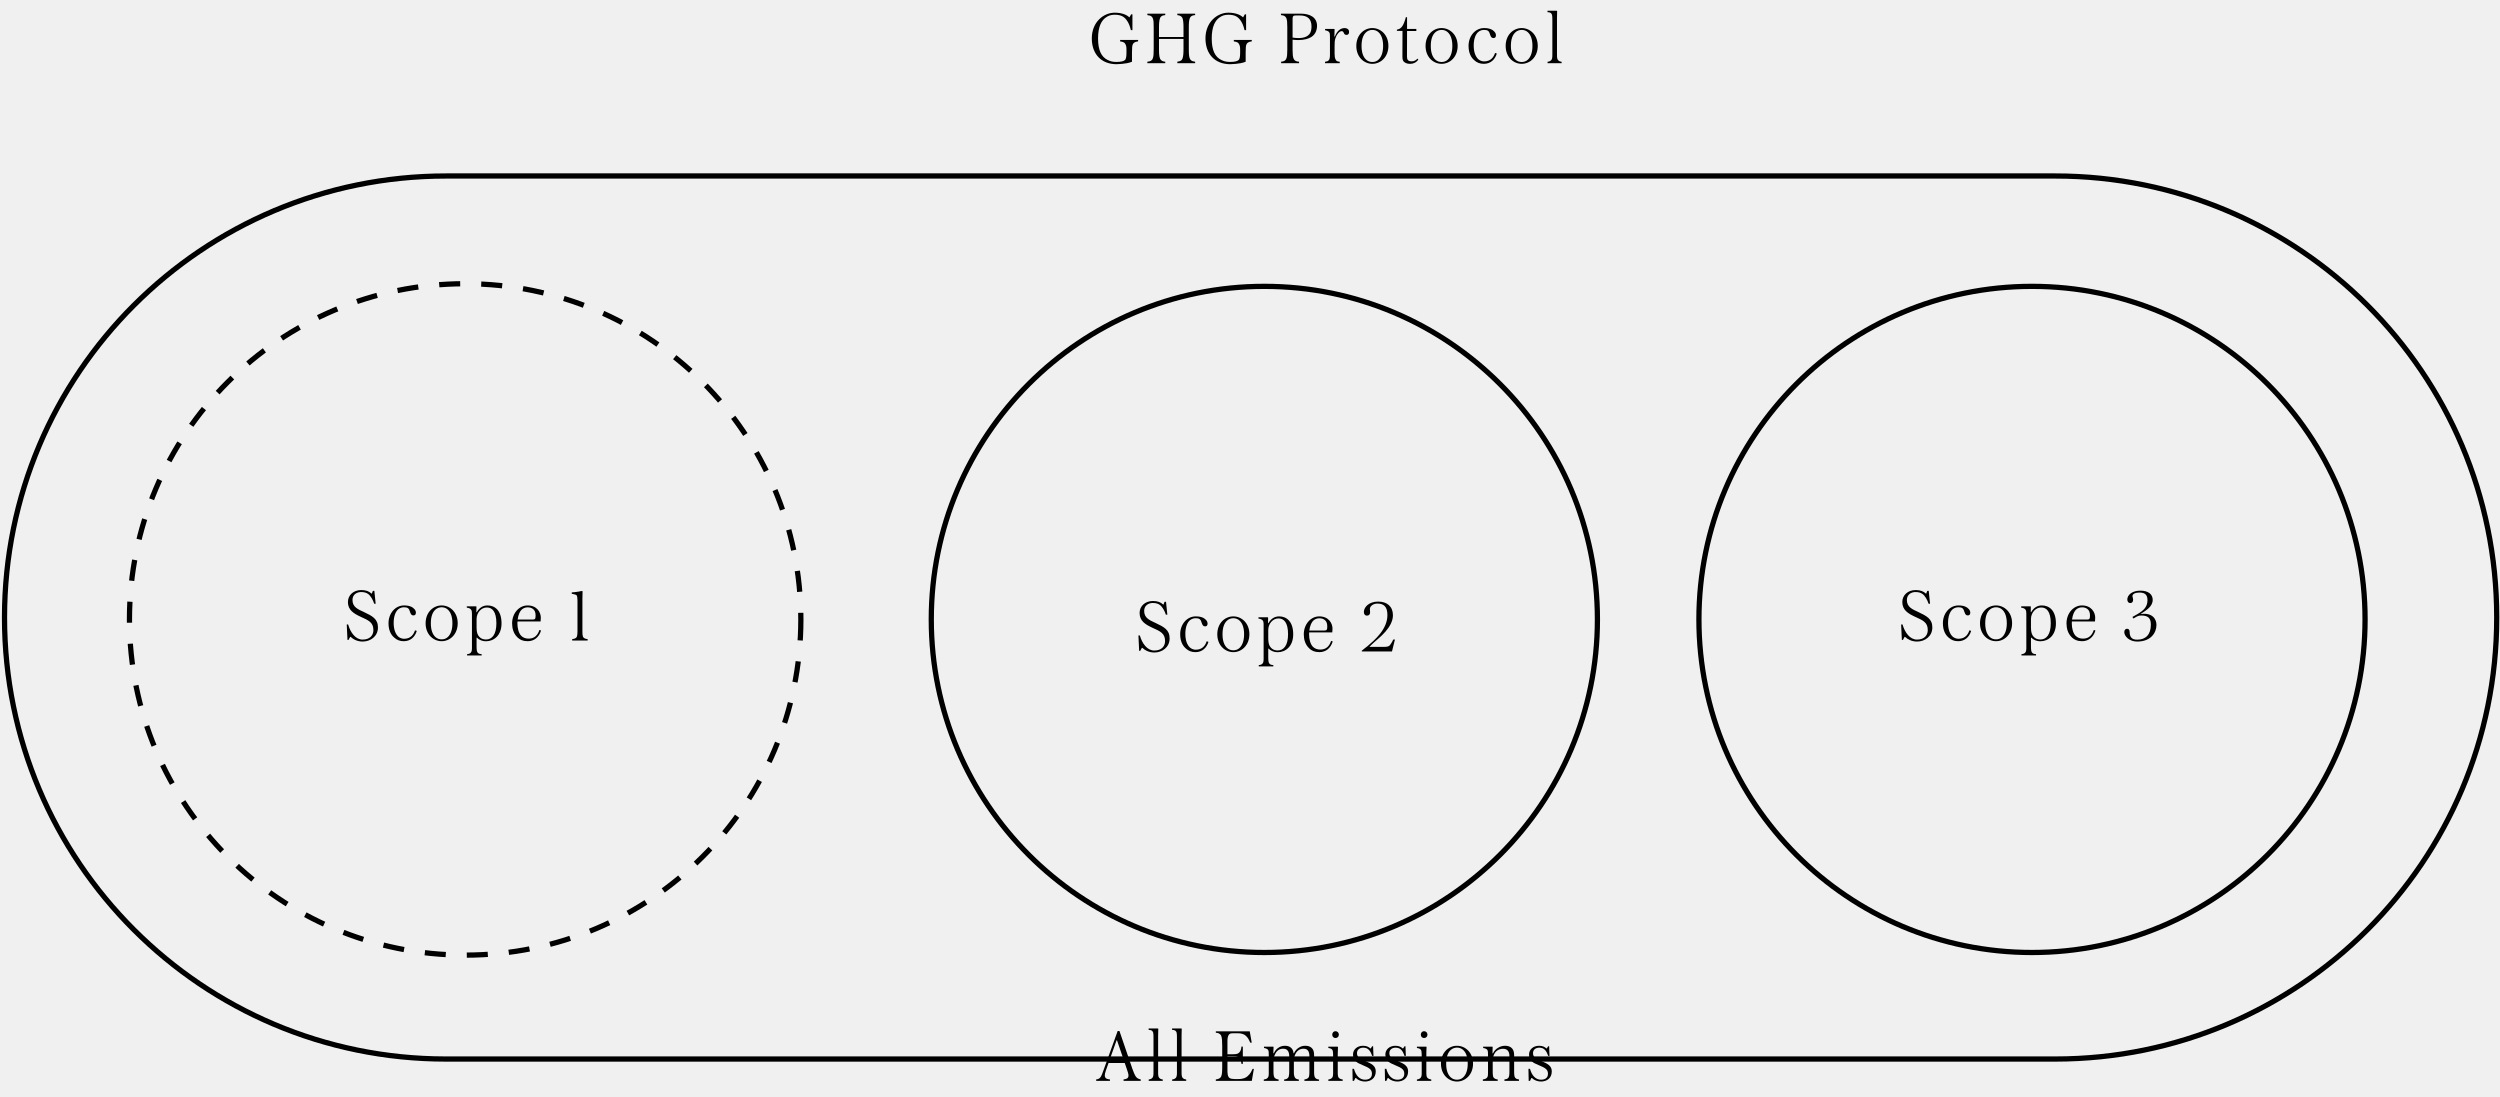
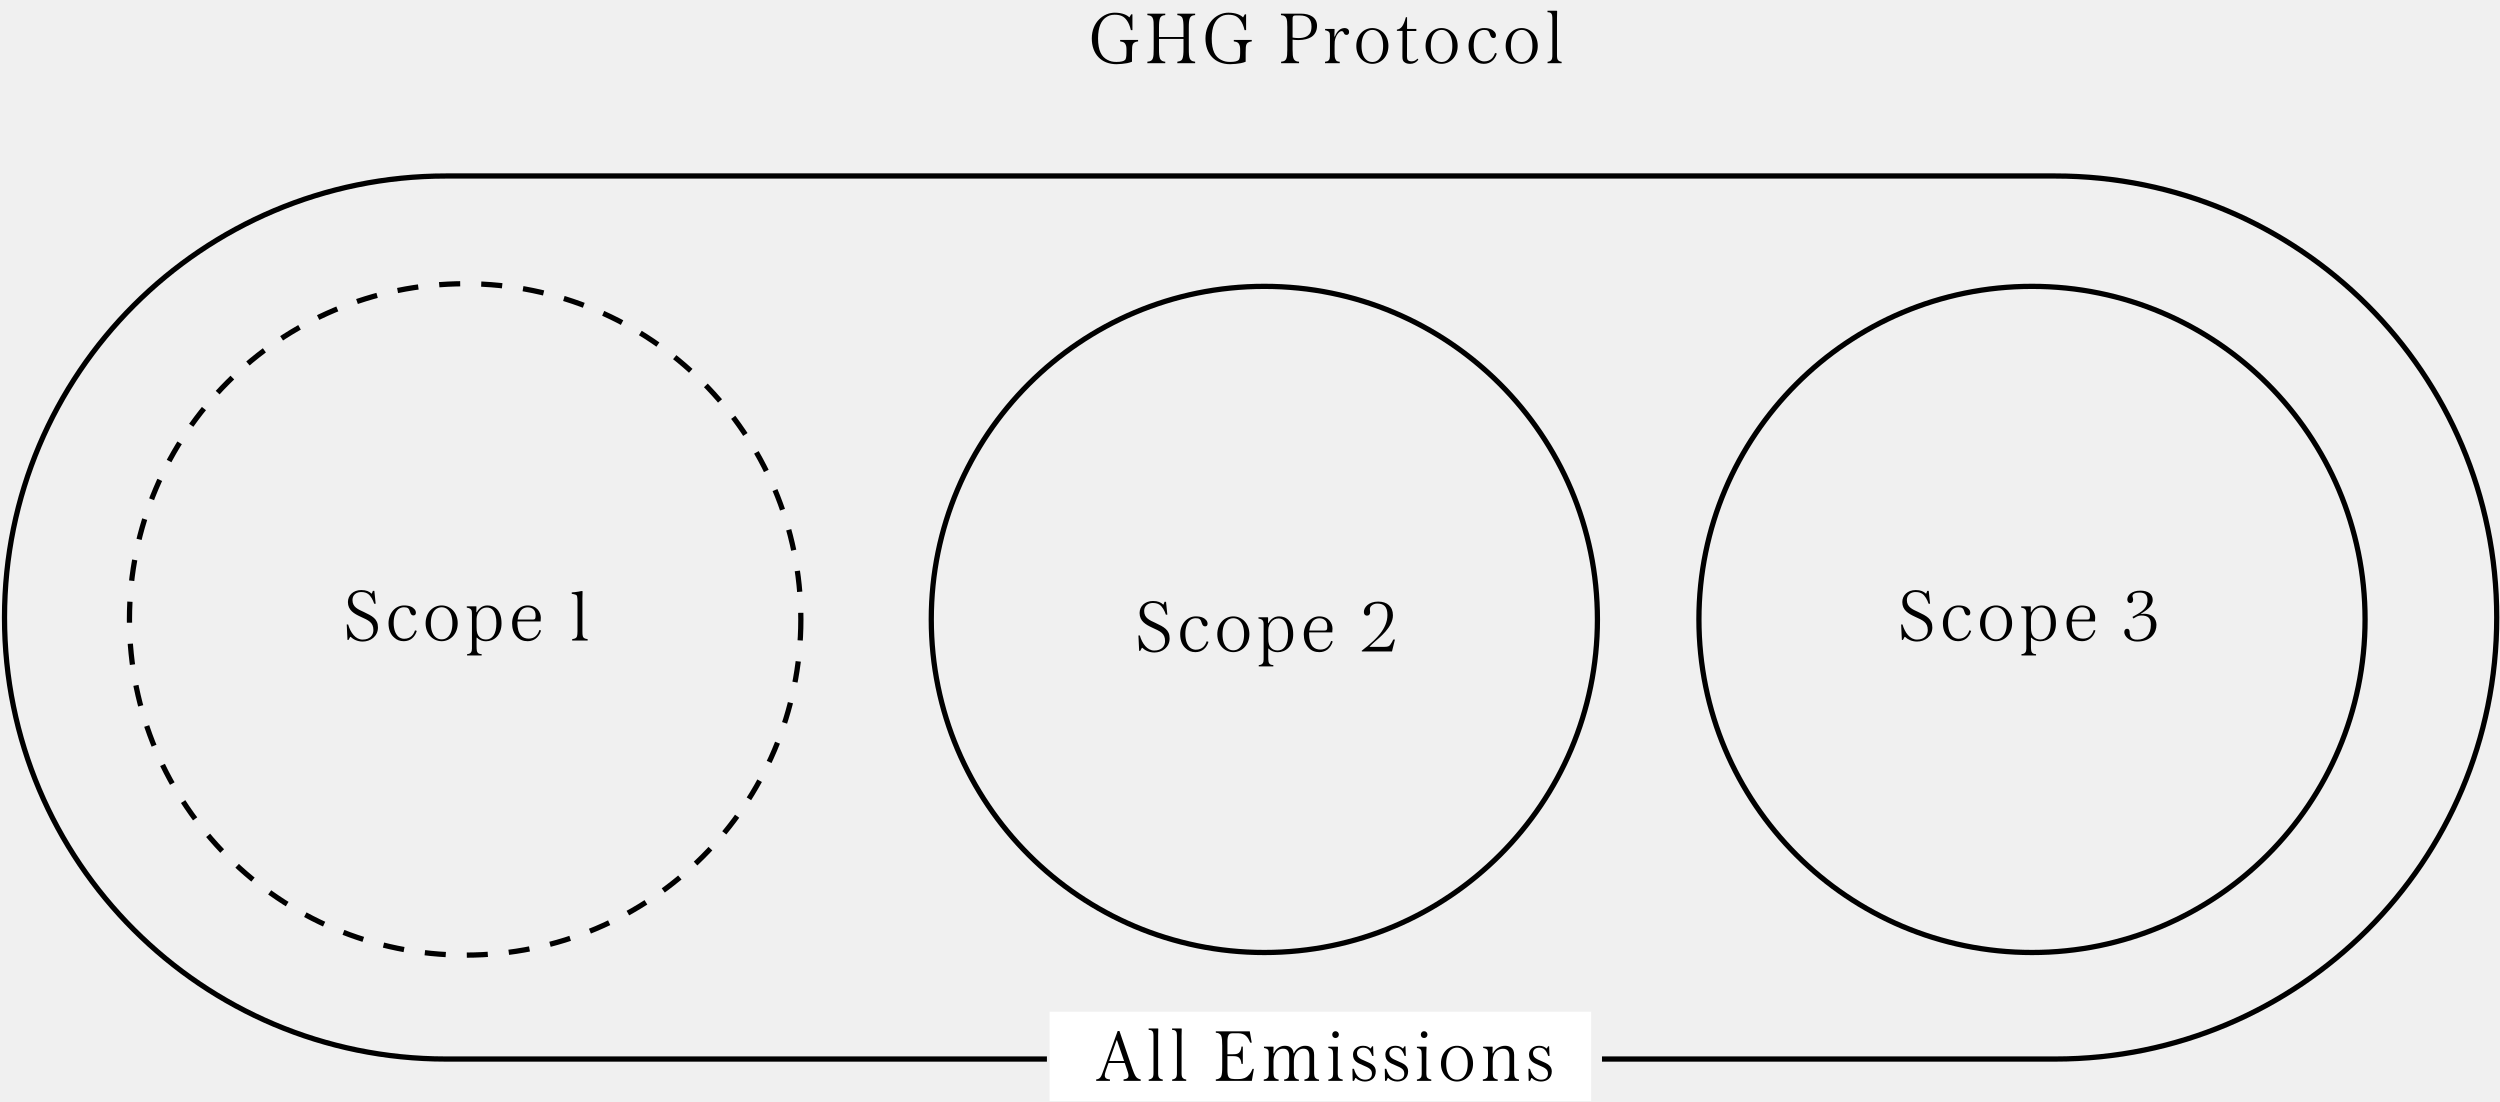
- <svg xmlns="http://www.w3.org/2000/svg" width="554" height="243" viewBox="0 0 554 243" fill="none">
+ <svg xmlns="http://www.w3.org/2000/svg" width="554" height="244" viewBox="0 0 554 244" fill="none">
+   <rect x="232.587" y="224.193" width="120.009" height="19.807" fill="white" />
  <circle cx="103.079" cy="137.265" r="74.391" stroke="black" stroke-width="1.165" stroke-dasharray="4.66 4.66" />
  <path d="M83.754 139.041C83.754 137.132 82.482 136.496 80.622 135.615C79.366 135.028 78.11 134.555 78.11 132.956C78.11 131.733 79.089 131.195 80.035 131.195C80.802 131.195 81.226 131.39 81.568 131.619C82.139 132.026 82.645 132.924 82.922 133.788H83.248L82.955 130.934H82.629L82.4 131.537H82.319C81.813 131.064 81.16 130.754 80.067 130.754C78.241 130.754 77.099 131.961 77.099 133.413C77.099 135.224 78.453 135.99 79.921 136.675C81.65 137.458 82.743 137.899 82.743 139.628C82.743 140.786 81.976 141.732 80.345 141.732C78.795 141.732 77.67 140.199 77.148 138.388H76.838L77.001 141.814H77.229L77.604 141.128H77.702C78.257 141.667 79.203 142.172 80.361 142.172C82.09 142.172 83.754 141.031 83.754 139.041ZM89.519 134.571C90.335 134.571 90.645 134.783 90.873 135.631C91.02 136.072 91.183 136.382 91.607 136.382C91.95 136.382 92.162 136.186 92.162 135.778C92.162 135.566 92.097 135.273 91.868 135.012C91.493 134.587 90.89 134.163 89.536 134.163C87.627 134.163 86.094 135.876 86.094 138.111C86.094 139.66 86.632 140.688 87.383 141.308C87.921 141.797 88.573 142.091 89.471 142.091C90.939 142.091 91.95 141.177 92.358 139.807L91.966 139.677C91.705 140.476 91.118 141.553 89.536 141.553C89.046 141.553 88.541 141.341 88.215 141.031C87.627 140.443 87.236 139.481 87.236 138.029C87.236 136.545 87.66 135.501 88.28 134.995C88.606 134.734 89.063 134.571 89.519 134.571ZM94.316 138.127C94.316 140.607 96.045 142.091 97.872 142.091C99.699 142.091 101.428 140.59 101.428 138.111C101.428 135.648 99.699 134.163 97.872 134.163C96.029 134.163 94.316 135.648 94.316 138.127ZM95.475 138.127C95.475 136.675 95.833 135.68 96.486 135.093C96.877 134.734 97.399 134.571 97.872 134.571C98.329 134.571 98.851 134.718 99.243 135.093C99.895 135.697 100.254 136.692 100.254 138.127C100.254 139.546 99.879 140.558 99.243 141.161C98.851 141.536 98.345 141.683 97.872 141.683C97.383 141.683 96.877 141.536 96.469 141.145C95.833 140.558 95.475 139.546 95.475 138.127ZM109.998 138.111C109.998 140.541 109.084 141.716 107.698 141.716C107.061 141.716 106.556 141.504 106.197 141.096C105.822 140.704 105.61 140.117 105.61 139.073V137.132C105.61 136.414 105.936 135.729 106.311 135.338C106.719 134.897 107.225 134.62 107.893 134.62C109.035 134.62 109.998 135.468 109.998 138.111ZM104.582 143.265C104.582 143.592 104.598 143.95 104.533 144.211C104.435 144.587 104.256 144.733 104.027 144.848C103.897 144.913 103.685 144.945 103.505 144.962V145.255H106.735V144.962C106.507 144.945 106.295 144.913 106.148 144.848C105.92 144.75 105.74 144.538 105.675 144.211C105.626 143.95 105.61 143.592 105.61 143.265V141.308H105.708C106.246 141.879 106.996 142.107 107.681 142.107C109.427 142.107 111.139 140.835 111.139 138.143C111.139 135.224 109.606 134.163 108.024 134.163C106.964 134.163 106.181 134.734 105.642 135.664H105.561L105.577 134.473C105.577 134.392 105.528 134.359 105.463 134.359H103.44V134.653C103.717 134.685 104.011 134.767 104.239 134.93C104.386 135.044 104.484 135.191 104.533 135.387C104.582 135.582 104.582 136.039 104.582 136.3V143.265ZM115.654 135.044C116.029 134.734 116.469 134.587 116.926 134.587C117.481 134.587 117.856 134.734 118.166 134.995C118.508 135.289 118.688 135.697 118.688 136.431C118.688 137.148 118.541 137.295 118.035 137.295H114.708C114.854 136.186 115.23 135.403 115.654 135.044ZM119.895 139.726L119.536 139.595C119.193 140.639 118.541 141.52 117.138 141.52C116.469 141.52 115.898 141.308 115.474 140.868C114.92 140.264 114.659 139.171 114.659 138.176C114.659 138.013 114.659 137.866 114.675 137.719H119.797C119.83 137.507 119.846 137.165 119.846 136.887C119.846 135.713 119.014 134.163 116.91 134.163C115.034 134.163 113.484 135.892 113.484 138.143C113.484 139.302 113.81 140.362 114.577 141.145C115.164 141.765 115.947 142.091 116.926 142.091C118.361 142.091 119.438 141.226 119.895 139.726ZM130.221 141.944V141.634C129.944 141.602 129.667 141.536 129.504 141.438C129.291 141.308 129.226 141.226 129.145 140.965C129.079 140.753 129.063 140.346 129.063 139.921V132.63C129.063 132.19 129.096 131.341 129.096 131.097C129.096 130.999 129.063 130.966 128.982 130.966C128.818 130.966 128.541 131.031 128.231 131.097C127.709 131.178 127.138 131.26 126.698 131.276V131.586C126.959 131.635 127.399 131.7 127.595 131.798C127.758 131.88 127.856 131.961 127.905 132.271C127.954 132.548 127.97 132.956 127.97 133.217V139.921C127.97 140.346 127.938 140.737 127.872 140.965C127.791 141.243 127.66 141.341 127.481 141.455C127.35 141.536 127.057 141.585 126.796 141.634V141.944H130.221Z" fill="black" />
  <circle cx="280.18" cy="137.265" r="73.809" stroke="black" stroke-width="1.165" />
  <path d="M259.19 141.466C259.19 139.558 257.918 138.921 256.058 138.041C254.802 137.453 253.546 136.98 253.546 135.382C253.546 134.158 254.525 133.62 255.471 133.62C256.237 133.62 256.662 133.816 257.004 134.044C257.575 134.452 258.081 135.349 258.358 136.214H258.684L258.391 133.359H258.064L257.836 133.963H257.754C257.249 133.49 256.596 133.18 255.503 133.18C253.676 133.18 252.535 134.387 252.535 135.838C252.535 137.649 253.889 138.416 255.357 139.101C257.086 139.884 258.179 140.324 258.179 142.053C258.179 143.211 257.412 144.158 255.781 144.158C254.231 144.158 253.106 142.624 252.584 140.814H252.274L252.437 144.239H252.665L253.04 143.554H253.138C253.693 144.092 254.639 144.598 255.797 144.598C257.526 144.598 259.19 143.456 259.19 141.466ZM264.955 136.997C265.771 136.997 266.081 137.209 266.309 138.057C266.456 138.497 266.619 138.807 267.043 138.807C267.386 138.807 267.598 138.612 267.598 138.204C267.598 137.992 267.533 137.698 267.304 137.437C266.929 137.013 266.326 136.589 264.972 136.589C263.063 136.589 261.53 138.302 261.53 140.536C261.53 142.086 262.068 143.114 262.819 143.733C263.357 144.223 264.009 144.516 264.906 144.516C266.375 144.516 267.386 143.603 267.794 142.233L267.402 142.102C267.141 142.902 266.554 143.978 264.972 143.978C264.482 143.978 263.977 143.766 263.65 143.456C263.063 142.869 262.672 141.907 262.672 140.455C262.672 138.97 263.096 137.926 263.716 137.421C264.042 137.16 264.499 136.997 264.955 136.997ZM269.752 140.553C269.752 143.032 271.481 144.516 273.308 144.516C275.135 144.516 276.864 143.016 276.864 140.536C276.864 138.073 275.135 136.589 273.308 136.589C271.465 136.589 269.752 138.073 269.752 140.553ZM270.91 140.553C270.91 139.101 271.269 138.106 271.922 137.519C272.313 137.16 272.835 136.997 273.308 136.997C273.765 136.997 274.287 137.143 274.678 137.519C275.331 138.122 275.69 139.117 275.69 140.553C275.69 141.972 275.315 142.983 274.678 143.587C274.287 143.962 273.781 144.109 273.308 144.109C272.819 144.109 272.313 143.962 271.905 143.57C271.269 142.983 270.91 141.972 270.91 140.553ZM285.433 140.536C285.433 142.967 284.52 144.141 283.133 144.141C282.497 144.141 281.992 143.929 281.633 143.521C281.258 143.13 281.046 142.543 281.046 141.499V139.558C281.046 138.84 281.372 138.155 281.747 137.763C282.155 137.323 282.66 137.046 283.329 137.046C284.471 137.046 285.433 137.894 285.433 140.536ZM280.018 145.691C280.018 146.017 280.034 146.376 279.969 146.637C279.871 147.012 279.692 147.159 279.463 147.273C279.333 147.338 279.121 147.371 278.941 147.387V147.681H282.171V147.387C281.943 147.371 281.731 147.338 281.584 147.273C281.355 147.175 281.176 146.963 281.111 146.637C281.062 146.376 281.046 146.017 281.046 145.691V143.733H281.143C281.682 144.304 282.432 144.533 283.117 144.533C284.863 144.533 286.575 143.26 286.575 140.569C286.575 137.649 285.042 136.589 283.46 136.589C282.399 136.589 281.616 137.16 281.078 138.09H280.997L281.013 136.899C281.013 136.817 280.964 136.785 280.899 136.785H278.876V137.078C279.153 137.111 279.447 137.192 279.675 137.355C279.822 137.47 279.92 137.616 279.969 137.812C280.018 138.008 280.018 138.465 280.018 138.726V145.691ZM291.09 137.47C291.465 137.16 291.905 137.013 292.362 137.013C292.917 137.013 293.292 137.16 293.602 137.421C293.944 137.714 294.124 138.122 294.124 138.856C294.124 139.574 293.977 139.721 293.471 139.721H290.143C290.29 138.612 290.665 137.829 291.09 137.47ZM295.331 142.151L294.972 142.021C294.629 143.065 293.977 143.946 292.574 143.946C291.905 143.946 291.334 143.733 290.91 143.293C290.356 142.689 290.095 141.597 290.095 140.602C290.095 140.438 290.095 140.292 290.111 140.145H295.233C295.265 139.933 295.282 139.59 295.282 139.313C295.282 138.138 294.45 136.589 292.346 136.589C290.47 136.589 288.92 138.318 288.92 140.569C288.92 141.727 289.246 142.787 290.013 143.57C290.6 144.19 291.383 144.516 292.362 144.516C293.797 144.516 294.874 143.652 295.331 142.151ZM305.2 133.751C306.603 133.751 307.451 134.387 307.451 136.279C307.451 139.443 304.695 141.76 303.064 143.163C302.949 143.244 302.134 143.88 301.742 144.223L301.808 144.37H308.463L309.115 141.727H308.74C308.61 142.053 308.332 142.543 308.088 142.869C307.843 143.195 307.582 143.342 306.783 143.342H303.52V143.277C303.667 143.097 304.32 142.51 304.662 142.2C305.608 141.336 308.675 139.036 308.675 136.344C308.675 134.419 307.403 133.31 305.396 133.31C303.325 133.31 302.232 134.566 302.232 135.626C302.232 136.148 302.542 136.426 302.9 136.426C303.373 136.426 303.618 136.148 303.618 135.659C303.618 135.48 303.553 135.121 303.569 134.941C303.602 134.648 303.667 134.436 303.961 134.191C304.205 133.979 304.613 133.751 305.2 133.751Z" fill="black" />
  <circle cx="450.29" cy="137.265" r="73.809" stroke="black" stroke-width="1.165" />
  <path d="M428.206 139.041C428.206 137.132 426.934 136.496 425.074 135.615C423.818 135.028 422.562 134.555 422.562 132.956C422.562 131.733 423.541 131.195 424.487 131.195C425.254 131.195 425.678 131.39 426.021 131.619C426.591 132.026 427.097 132.924 427.374 133.788H427.701L427.407 130.934H427.081L426.852 131.537H426.771C426.265 131.064 425.613 130.754 424.52 130.754C422.693 130.754 421.551 131.961 421.551 133.413C421.551 135.224 422.905 135.99 424.373 136.675C426.102 137.458 427.195 137.899 427.195 139.628C427.195 140.786 426.428 141.732 424.797 141.732C423.248 141.732 422.122 140.199 421.6 138.388H421.29L421.453 141.814H421.682L422.057 141.128H422.155C422.709 141.667 423.655 142.172 424.813 142.172C426.543 142.172 428.206 141.031 428.206 139.041ZM433.972 134.571C434.787 134.571 435.097 134.783 435.326 135.631C435.473 136.072 435.636 136.382 436.06 136.382C436.402 136.382 436.614 136.186 436.614 135.778C436.614 135.566 436.549 135.273 436.321 135.012C435.946 134.587 435.342 134.163 433.988 134.163C432.08 134.163 430.546 135.876 430.546 138.111C430.546 139.66 431.085 140.688 431.835 141.308C432.373 141.797 433.026 142.091 433.923 142.091C435.391 142.091 436.402 141.177 436.81 139.807L436.419 139.677C436.158 140.476 435.57 141.553 433.988 141.553C433.499 141.553 432.993 141.341 432.667 141.031C432.08 140.443 431.688 139.481 431.688 138.029C431.688 136.545 432.112 135.501 432.732 134.995C433.058 134.734 433.515 134.571 433.972 134.571ZM438.769 138.127C438.769 140.607 440.498 142.091 442.325 142.091C444.152 142.091 445.881 140.59 445.881 138.111C445.881 135.648 444.152 134.163 442.325 134.163C440.481 134.163 438.769 135.648 438.769 138.127ZM439.927 138.127C439.927 136.675 440.286 135.68 440.938 135.093C441.33 134.734 441.852 134.571 442.325 134.571C442.781 134.571 443.303 134.718 443.695 135.093C444.347 135.697 444.706 136.692 444.706 138.127C444.706 139.546 444.331 140.558 443.695 141.161C443.303 141.536 442.798 141.683 442.325 141.683C441.835 141.683 441.33 141.536 440.922 141.145C440.286 140.558 439.927 139.546 439.927 138.127ZM454.45 138.111C454.45 140.541 453.536 141.716 452.15 141.716C451.514 141.716 451.008 141.504 450.649 141.096C450.274 140.704 450.062 140.117 450.062 139.073V137.132C450.062 136.414 450.388 135.729 450.763 135.338C451.171 134.897 451.677 134.62 452.346 134.62C453.487 134.62 454.45 135.468 454.45 138.111ZM449.034 143.265C449.034 143.592 449.051 143.95 448.985 144.211C448.888 144.587 448.708 144.733 448.48 144.848C448.349 144.913 448.137 144.945 447.958 144.962V145.255H451.187V144.962C450.959 144.945 450.747 144.913 450.6 144.848C450.372 144.75 450.192 144.538 450.127 144.211C450.078 143.95 450.062 143.592 450.062 143.265V141.308H450.16C450.698 141.879 451.448 142.107 452.134 142.107C453.879 142.107 455.592 140.835 455.592 138.143C455.592 135.224 454.058 134.163 452.476 134.163C451.416 134.163 450.633 134.734 450.095 135.664H450.013L450.029 134.473C450.029 134.392 449.98 134.359 449.915 134.359H447.892V134.653C448.17 134.685 448.463 134.767 448.692 134.93C448.839 135.044 448.936 135.191 448.985 135.387C449.034 135.582 449.034 136.039 449.034 136.3V143.265ZM460.106 135.044C460.481 134.734 460.922 134.587 461.378 134.587C461.933 134.587 462.308 134.734 462.618 134.995C462.961 135.289 463.14 135.697 463.14 136.431C463.14 137.148 462.993 137.295 462.488 137.295H459.16C459.307 136.186 459.682 135.403 460.106 135.044ZM464.347 139.726L463.988 139.595C463.646 140.639 462.993 141.52 461.59 141.52C460.922 141.52 460.351 141.308 459.927 140.868C459.372 140.264 459.111 139.171 459.111 138.176C459.111 138.013 459.111 137.866 459.127 137.719H464.249C464.282 137.507 464.298 137.165 464.298 136.887C464.298 135.713 463.466 134.163 461.362 134.163C459.486 134.163 457.937 135.892 457.937 138.143C457.937 139.302 458.263 140.362 459.029 141.145C459.617 141.765 460.4 142.091 461.378 142.091C462.814 142.091 463.89 141.226 464.347 139.726ZM474.298 130.885C472.357 130.885 471.411 131.945 471.411 132.842C471.411 133.331 471.688 133.641 472.047 133.641C472.439 133.641 472.7 133.413 472.7 132.891C472.7 132.777 472.667 132.565 472.635 132.451C472.602 132.353 472.553 132.238 472.553 132.108C472.553 131.619 473.157 131.309 474.119 131.309C475.375 131.309 475.881 131.88 475.881 132.989C475.881 134.424 475.114 135.24 473.679 136.072L472.553 136.708L472.749 137.067L473.401 136.692C473.679 136.529 474.07 136.398 474.494 136.398C476.06 136.398 476.631 137.018 476.631 138.421C476.631 140.623 475.489 141.748 473.63 141.748C473.01 141.748 472.684 141.65 472.357 141.357C472.194 141.21 472.08 141.014 472.015 140.737C471.949 140.541 471.933 140.28 471.933 140.101C471.933 139.628 471.754 139.334 471.362 139.334C471.02 139.334 470.742 139.579 470.742 140.085C470.742 140.998 471.868 142.172 473.581 142.172C476.68 142.172 477.871 140.182 477.871 138.47C477.871 137.197 476.974 135.713 474.413 136.072V136.023C475.587 135.256 477.039 134.424 477.039 132.924C477.039 131.717 476.093 130.885 474.298 130.885Z" fill="black" />
-   <rect x="1" y="39" width="552.275" height="195.682" rx="97.841" stroke="black" stroke-width="1.165" />
+   <path d="M232 234.682H98.841C44.805 234.682 1 190.877 1 136.841V136.841C1 82.805 44.805 39 98.841 39H455.435C509.471 39 553.275 82.805 553.275 136.841V136.841C553.275 190.877 509.471 234.682 455.435 234.682H355" stroke="black" stroke-width="1.165" />
  <path d="M247.432 230.535H247.53L249.096 235.119H245.801L247.432 230.535ZM245.964 239.197C245.736 239.18 245.442 239.131 245.295 239.066C245.034 238.968 244.822 238.74 244.822 238.332C244.822 238.055 244.855 237.827 245.051 237.256L245.654 235.559H249.243L249.748 237.044C249.928 237.582 250.075 237.941 250.075 238.397C250.075 238.789 249.814 238.985 249.585 239.066C249.406 239.131 249.259 239.164 248.982 239.197V239.523H252.782V239.197C252.603 239.164 252.472 239.131 252.26 239.034C252.016 238.919 251.787 238.74 251.575 238.365C251.445 238.136 251.2 237.647 250.923 236.815L248.068 228.463H247.677L244.529 237.19C244.3 237.843 244.137 238.218 244.023 238.463C243.876 238.74 243.729 238.903 243.566 239.001C243.354 239.131 243.191 239.164 242.914 239.197V239.523H245.964V239.197ZM256.641 229.54C256.641 228.937 256.674 228.349 256.674 228.023C256.674 227.941 256.641 227.909 256.559 227.909H254.537V228.219C254.863 228.235 255.075 228.268 255.254 228.398C255.401 228.512 255.483 228.627 255.548 228.839C255.613 229.034 255.613 229.638 255.613 229.883V237.631C255.613 237.941 255.613 238.234 255.548 238.479C255.466 238.789 255.303 238.968 255.042 239.083C254.912 239.148 254.716 239.197 254.553 239.213V239.523H257.669V239.213C257.505 239.197 257.326 239.148 257.179 239.083C256.935 238.952 256.771 238.789 256.69 238.43C256.641 238.185 256.641 237.908 256.641 237.631V229.54ZM261.836 229.54C261.836 228.937 261.869 228.349 261.869 228.023C261.869 227.941 261.836 227.909 261.755 227.909H259.732V228.219C260.058 228.235 260.27 228.268 260.45 228.398C260.597 228.512 260.678 228.627 260.743 228.839C260.809 229.034 260.809 229.638 260.809 229.883V237.631C260.809 237.941 260.809 238.234 260.743 238.479C260.662 238.789 260.499 238.968 260.238 239.083C260.107 239.148 259.911 239.197 259.748 239.213V239.523H262.864V239.213C262.701 239.197 262.521 239.148 262.375 239.083C262.13 238.952 261.967 238.789 261.885 238.43C261.836 238.185 261.836 237.908 261.836 237.631V229.54ZM277.857 236.864H277.563C277.335 237.353 277.156 237.875 276.487 238.463C276.144 238.773 275.606 239.115 274.464 239.115H273.551C273.159 239.115 272.702 239.05 272.474 238.887C272.001 238.544 272.001 237.729 272.001 237.027V234.042H273.273C273.975 234.042 274.334 234.156 274.595 234.401C274.953 234.711 275.068 235.314 275.1 235.755H275.41V231.922H275.1C275.068 232.346 274.97 232.933 274.595 233.259C274.334 233.52 273.991 233.618 273.273 233.618H272.001V230.715C272.001 230.209 272.05 229.507 272.441 229.165C272.621 229.002 272.947 228.969 273.175 228.969H274.399C275.182 228.969 275.753 229.263 275.948 229.426C276.487 229.834 276.748 230.356 277.058 231.057H277.384L276.943 228.545H269.424V228.855C269.619 228.871 269.783 228.888 269.929 228.937C270.239 229.051 270.451 229.197 270.614 229.507C270.794 229.98 270.843 230.666 270.843 231.726V236.342C270.843 237.402 270.81 238.12 270.598 238.577C270.451 238.854 270.239 238.985 269.913 239.099C269.783 239.148 269.619 239.18 269.424 239.197V239.523H277.4L277.857 236.864ZM283.344 239.213C283.051 239.197 282.855 239.115 282.676 239.001C282.464 238.87 282.349 238.707 282.284 238.463C282.219 238.202 282.203 237.761 282.203 237.402V235.331C282.203 234.646 282.284 234.107 282.545 233.634C282.888 232.868 283.475 232.395 284.323 232.395C284.861 232.395 285.171 232.541 285.4 232.884C285.612 233.178 285.693 233.585 285.693 234.107V237.402C285.693 237.761 285.677 238.218 285.596 238.495C285.53 238.756 285.4 238.919 285.171 239.05C285.025 239.131 284.813 239.197 284.568 239.213V239.523H287.83V239.229C287.602 239.197 287.39 239.131 287.259 239.066C286.998 238.919 286.9 238.74 286.803 238.446C286.721 238.185 286.721 237.794 286.721 237.451V235.363C286.721 234.646 286.803 234.091 287.015 233.667C287.39 232.835 288.026 232.395 288.842 232.395C289.315 232.395 289.608 232.525 289.837 232.802C290.081 233.112 290.163 233.536 290.163 234.091V237.402C290.163 237.761 290.163 238.169 290.098 238.463C290.032 238.724 289.918 238.903 289.657 239.034C289.51 239.115 289.298 239.18 289.054 239.213V239.523H292.3V239.229C292.137 239.213 291.925 239.164 291.794 239.099C291.484 238.952 291.37 238.773 291.272 238.43C291.207 238.185 291.207 237.827 291.207 237.484V233.781C291.207 232.949 290.978 232.476 290.587 232.15C290.261 231.905 289.902 231.742 289.217 231.742C288.678 231.742 288.189 231.905 287.781 232.183C287.374 232.444 287.031 232.786 286.737 233.406H286.656C286.591 232.835 286.395 232.444 286.085 232.183C285.759 231.889 285.335 231.742 284.731 231.742C284.111 231.742 283.622 231.938 283.23 232.232C282.855 232.476 282.545 232.835 282.284 233.406H282.17C282.186 233.063 282.219 232.248 282.219 232.036C282.219 231.971 282.203 231.938 282.121 231.938H280.098V232.232C280.359 232.28 280.604 232.346 280.8 232.46C280.947 232.541 281.061 232.705 281.11 232.9C281.159 233.112 281.159 233.569 281.159 233.977V237.402C281.159 237.761 281.175 238.153 281.126 238.414C281.028 238.789 280.881 238.952 280.555 239.099C280.408 239.148 280.196 239.213 280.049 239.229V239.523H283.344V239.213ZM295.94 230.029C296.364 230.029 296.691 229.719 296.691 229.279C296.691 228.855 296.381 228.512 295.94 228.512C295.533 228.512 295.223 228.839 295.223 229.279C295.223 229.719 295.533 230.029 295.94 230.029ZM296.446 233.504C296.446 232.851 296.479 232.395 296.495 232.052C296.495 231.971 296.446 231.938 296.381 231.938H294.358V232.232C294.717 232.28 294.896 232.346 295.059 232.46C295.223 232.574 295.288 232.688 295.353 232.9C295.402 233.08 295.418 233.7 295.418 233.961V237.745C295.418 238.022 295.418 238.251 295.353 238.512C295.288 238.773 295.108 238.952 294.847 239.083C294.733 239.148 294.505 239.197 294.358 239.213V239.523H297.539V239.213C297.376 239.197 297.147 239.131 297.033 239.083C296.805 238.968 296.593 238.838 296.511 238.512C296.462 238.3 296.446 237.99 296.446 237.745V233.504ZM304.869 237.419C304.869 236.163 303.89 235.69 302.569 235.135C301.296 234.613 300.709 234.271 300.709 233.357C300.709 232.639 301.28 232.166 302.079 232.166C302.569 232.166 302.928 232.297 303.189 232.509C303.596 232.819 303.841 233.341 304.07 233.993H304.363L304.282 231.856H304.07L303.76 232.329H303.662C303.368 232.052 302.895 231.742 302.063 231.742C300.693 231.742 299.828 232.623 299.828 233.667C299.828 235.102 300.709 235.51 301.998 236.049C303.433 236.652 304.021 236.978 304.021 237.941C304.021 238.854 303.384 239.262 302.471 239.262C301.296 239.262 300.432 238.332 300.04 236.848H299.698L299.747 239.523H300.04L300.35 238.887H300.465C300.938 239.376 301.737 239.67 302.455 239.67C303.727 239.67 304.869 238.968 304.869 237.419ZM312.039 237.419C312.039 236.163 311.061 235.69 309.739 235.135C308.467 234.613 307.88 234.271 307.88 233.357C307.88 232.639 308.451 232.166 309.25 232.166C309.739 232.166 310.098 232.297 310.359 232.509C310.767 232.819 311.012 233.341 311.24 233.993H311.534L311.452 231.856H311.24L310.93 232.329H310.832C310.539 232.052 310.066 231.742 309.234 231.742C307.864 231.742 306.999 232.623 306.999 233.667C306.999 235.102 307.88 235.51 309.169 236.049C310.604 236.652 311.191 236.978 311.191 237.941C311.191 238.854 310.555 239.262 309.642 239.262C308.467 239.262 307.603 238.332 307.211 236.848H306.869L306.917 239.523H307.211L307.521 238.887H307.635C308.108 239.376 308.908 239.67 309.625 239.67C310.898 239.67 312.039 238.968 312.039 237.419ZM315.572 230.029C315.997 230.029 316.323 229.719 316.323 229.279C316.323 228.855 316.013 228.512 315.572 228.512C315.165 228.512 314.855 228.839 314.855 229.279C314.855 229.719 315.165 230.029 315.572 230.029ZM316.078 233.504C316.078 232.851 316.111 232.395 316.127 232.052C316.127 231.971 316.078 231.938 316.013 231.938H313.99V232.232C314.349 232.28 314.528 232.346 314.692 232.46C314.855 232.574 314.92 232.688 314.985 232.9C315.034 233.08 315.05 233.7 315.05 233.961V237.745C315.05 238.022 315.05 238.251 314.985 238.512C314.92 238.773 314.741 238.952 314.48 239.083C314.365 239.148 314.137 239.197 313.99 239.213V239.523H317.171V239.213C317.008 239.197 316.78 239.131 316.665 239.083C316.437 238.968 316.225 238.838 316.143 238.512C316.094 238.3 316.078 237.99 316.078 237.745V233.504ZM319.314 235.706C319.314 238.185 321.043 239.67 322.87 239.67C324.697 239.67 326.426 238.169 326.426 235.69C326.426 233.227 324.697 231.742 322.87 231.742C321.026 231.742 319.314 233.227 319.314 235.706ZM320.472 235.706C320.472 234.254 320.831 233.259 321.483 232.672C321.875 232.313 322.397 232.15 322.87 232.15C323.326 232.15 323.848 232.297 324.24 232.672C324.892 233.275 325.251 234.271 325.251 235.706C325.251 237.125 324.876 238.136 324.24 238.74C323.848 239.115 323.343 239.262 322.87 239.262C322.38 239.262 321.875 239.115 321.467 238.724C320.831 238.136 320.472 237.125 320.472 235.706ZM335.533 237.484V233.749C335.533 232.917 335.24 232.411 334.848 232.117C334.506 231.889 334.098 231.742 333.543 231.742C332.94 231.742 332.369 231.922 331.961 232.199C331.553 232.427 331.129 232.819 330.835 233.422H330.738C330.754 233.145 330.77 232.264 330.77 232.036C330.77 231.954 330.738 231.938 330.656 231.938H328.666V232.232C328.927 232.264 329.188 232.346 329.384 232.46C329.547 232.558 329.645 232.688 329.694 232.9C329.743 233.112 329.743 233.569 329.743 233.961V237.321C329.743 237.712 329.743 238.169 329.71 238.381C329.628 238.789 329.449 238.952 329.074 239.099C328.96 239.148 328.747 239.197 328.601 239.213V239.523H331.896V239.213C331.733 239.197 331.569 239.148 331.423 239.099C331.064 238.952 330.917 238.756 330.852 238.463C330.786 238.202 330.786 237.761 330.786 237.402V235.266C330.786 234.58 330.868 234.107 331.113 233.602C331.472 232.819 332.255 232.411 333.07 232.411C333.543 232.411 333.869 232.541 334.098 232.786C334.359 233.063 334.489 233.439 334.489 234.107V237.402C334.489 237.761 334.489 238.185 334.408 238.479C334.31 238.805 334.212 238.968 333.886 239.099C333.755 239.148 333.543 239.197 333.38 239.213V239.523H336.61V239.213C336.463 239.197 336.251 239.148 336.137 239.099C335.778 238.936 335.664 238.74 335.599 238.43C335.55 238.202 335.533 237.827 335.533 237.484ZM343.876 237.419C343.876 236.163 342.897 235.69 341.576 235.135C340.304 234.613 339.716 234.271 339.716 233.357C339.716 232.639 340.287 232.166 341.087 232.166C341.576 232.166 341.935 232.297 342.196 232.509C342.604 232.819 342.848 233.341 343.077 233.993H343.37L343.289 231.856H343.077L342.767 232.329H342.669C342.375 232.052 341.902 231.742 341.07 231.742C339.7 231.742 338.836 232.623 338.836 233.667C338.836 235.102 339.716 235.51 341.005 236.049C342.44 236.652 343.028 236.978 343.028 237.941C343.028 238.854 342.392 239.262 341.478 239.262C340.304 239.262 339.439 238.332 339.048 236.848H338.705L338.754 239.523H339.048L339.357 238.887H339.472C339.945 239.376 340.744 239.67 341.462 239.67C342.734 239.67 343.876 238.968 343.876 237.419Z" fill="black" />
  <path d="M249.625 10.999V11.765C249.625 12.662 249.478 13.119 249.315 13.282C249.038 13.56 248.418 13.723 247.39 13.723C246.575 13.723 246.036 13.592 245.384 13.25C244.128 12.597 243.328 11.26 243.328 8.503C243.328 5.795 244.16 4.523 244.992 3.919C245.58 3.479 246.167 3.267 246.999 3.267C248.369 3.267 249.07 3.658 249.674 4.474C250.082 5.012 250.375 5.73 250.604 6.676H250.946V3.169H250.669L250.294 3.821H250.228C249.821 3.397 248.777 2.81 247.031 2.81C244.519 2.81 241.942 4.914 241.942 8.503C241.942 11.977 244.046 14.228 247.423 14.228C248.157 14.228 249.136 14.114 249.772 14C250.228 13.918 250.62 13.772 250.848 13.674V11.618C250.848 10.607 250.881 10.069 251.06 9.759C251.223 9.482 251.419 9.367 251.696 9.27C251.843 9.221 252.023 9.188 252.202 9.172V8.845H248.222V9.172C248.401 9.188 248.565 9.221 248.711 9.27C249.021 9.367 249.201 9.465 249.364 9.743C249.56 10.085 249.625 10.379 249.625 10.999ZM258.22 13.674C258.057 13.657 257.91 13.641 257.779 13.592C257.486 13.511 257.225 13.315 257.078 13.021C256.866 12.548 256.833 11.863 256.833 10.803V8.633H262.265V10.803C262.265 11.863 262.216 12.532 262.02 13.021C261.89 13.348 261.662 13.478 261.352 13.576C261.205 13.625 261.074 13.657 260.895 13.674V14H264.842V13.674C264.663 13.657 264.5 13.625 264.337 13.576C264.043 13.478 263.831 13.315 263.684 13.021C263.472 12.614 263.44 11.863 263.44 10.803V6.203C263.44 5.143 263.472 4.441 263.684 3.984C263.831 3.675 264.027 3.544 264.288 3.446C264.483 3.381 264.663 3.365 264.842 3.348V3.022H260.895V3.348C261.074 3.365 261.221 3.397 261.335 3.43C261.531 3.495 261.89 3.675 262.02 3.984C262.216 4.458 262.265 5.159 262.265 6.203V8.193H256.833V6.203C256.833 5.159 256.882 4.458 257.078 3.984C257.225 3.675 257.453 3.511 257.779 3.414C257.91 3.381 258.04 3.365 258.22 3.348V3.022H254.256V3.348C254.452 3.365 254.598 3.397 254.778 3.446C255.055 3.528 255.267 3.675 255.43 3.984C255.659 4.441 255.659 5.143 255.659 6.203V10.803C255.659 11.863 255.642 12.548 255.43 13.021C255.3 13.315 255.088 13.478 254.745 13.592C254.631 13.625 254.452 13.657 254.256 13.674V14H258.22V13.674ZM274.814 10.999V11.765C274.814 12.662 274.667 13.119 274.504 13.282C274.227 13.56 273.607 13.723 272.579 13.723C271.764 13.723 271.226 13.592 270.573 13.25C269.317 12.597 268.518 11.26 268.518 8.503C268.518 5.795 269.35 4.523 270.182 3.919C270.769 3.479 271.356 3.267 272.188 3.267C273.558 3.267 274.26 3.658 274.863 4.474C275.271 5.012 275.564 5.73 275.793 6.676H276.135V3.169H275.858L275.483 3.821H275.418C275.01 3.397 273.966 2.81 272.221 2.81C269.709 2.81 267.131 4.914 267.131 8.503C267.131 11.977 269.235 14.228 272.612 14.228C273.346 14.228 274.325 14.114 274.961 14C275.418 13.918 275.809 13.772 276.038 13.674V11.618C276.038 10.607 276.07 10.069 276.25 9.759C276.413 9.482 276.608 9.367 276.886 9.27C277.033 9.221 277.212 9.188 277.391 9.172V8.845H273.411V9.172C273.591 9.188 273.754 9.221 273.901 9.27C274.211 9.367 274.39 9.465 274.553 9.743C274.749 10.085 274.814 10.379 274.814 10.999ZM286.437 4.197C286.437 3.887 286.454 3.74 286.584 3.593C286.698 3.462 286.845 3.43 287.122 3.43H288.068C289.765 3.43 290.629 4.213 290.629 5.86C290.629 6.399 290.548 7.084 290.173 7.557C289.781 8.014 289.129 8.438 287.71 8.438C287.318 8.438 286.731 8.389 286.437 8.323V4.197ZM287.873 13.674C287.693 13.657 287.498 13.641 287.351 13.592C287.024 13.494 286.829 13.331 286.666 13.005C286.486 12.581 286.437 11.994 286.437 11.015V8.796C286.682 8.829 287.237 8.878 287.693 8.878C289.063 8.878 289.961 8.568 290.515 8.242C291.298 7.785 291.853 6.921 291.853 5.73C291.853 3.87 290.336 3.022 288.215 3.022H283.86V3.348C284.088 3.365 284.251 3.397 284.366 3.43C284.659 3.528 284.871 3.675 285.034 3.984C285.23 4.425 285.263 5.012 285.263 5.975V11.031C285.263 11.994 285.23 12.581 285.034 13.021C284.871 13.364 284.676 13.494 284.415 13.576C284.219 13.641 284.056 13.657 283.893 13.674V14H287.873V13.674ZM295.794 8.111H295.696C295.696 8.177 295.745 6.48 295.745 6.513C295.745 6.464 295.713 6.415 295.631 6.415H293.641V6.709C293.886 6.758 294.13 6.806 294.343 6.937C294.489 7.035 294.62 7.198 294.669 7.394C294.718 7.589 294.718 8.177 294.718 8.454V11.961C294.718 12.287 294.718 12.646 294.652 12.923C294.555 13.282 294.424 13.429 294.147 13.576C293.984 13.625 293.772 13.674 293.625 13.69V14H296.887V13.69C296.708 13.674 296.528 13.641 296.349 13.576C296.153 13.511 296.039 13.348 295.941 13.119C295.811 12.842 295.745 12.532 295.745 11.896V10.199C295.745 9.775 295.762 9.27 295.778 9.172C295.925 7.916 296.757 6.904 297.279 6.904C297.474 6.904 297.638 6.97 297.735 7.182C297.85 7.475 297.98 7.736 298.372 7.736C298.812 7.736 298.959 7.41 298.959 7.1C298.959 6.79 298.845 6.594 298.73 6.48C298.535 6.317 298.257 6.219 297.964 6.219C297.409 6.219 297.018 6.448 296.724 6.692C296.365 7.002 296.088 7.377 295.794 8.111ZM300.56 10.183C300.56 12.662 302.289 14.147 304.116 14.147C305.942 14.147 307.672 12.646 307.672 10.167C307.672 7.704 305.942 6.219 304.116 6.219C302.272 6.219 300.56 7.704 300.56 10.183ZM301.718 10.183C301.718 8.731 302.077 7.736 302.729 7.149C303.12 6.79 303.642 6.627 304.116 6.627C304.572 6.627 305.094 6.774 305.486 7.149C306.138 7.753 306.497 8.748 306.497 10.183C306.497 11.602 306.122 12.614 305.486 13.217C305.094 13.592 304.589 13.739 304.116 13.739C303.626 13.739 303.12 13.592 302.713 13.201C302.077 12.614 301.718 11.602 301.718 10.183ZM314.12 12.989C313.778 13.38 313.337 13.592 312.832 13.592C312.032 13.592 311.788 13.233 311.788 12.565L311.804 6.872H313.859V6.415H311.804V3.805H311.543C310.988 5.86 310.466 6.415 309.553 6.562V6.839C309.716 6.839 310.597 6.855 310.793 6.855C310.776 7.1 310.776 12.45 310.776 12.548C310.776 13.201 310.89 13.494 311.151 13.723C311.527 14.033 311.918 14.147 312.522 14.147C313.19 14.147 313.859 13.853 314.3 13.201L314.12 12.989ZM315.904 10.183C315.904 12.662 317.633 14.147 319.46 14.147C321.287 14.147 323.016 12.646 323.016 10.167C323.016 7.704 321.287 6.219 319.46 6.219C317.617 6.219 315.904 7.704 315.904 10.183ZM317.062 10.183C317.062 8.731 317.421 7.736 318.074 7.149C318.465 6.79 318.987 6.627 319.46 6.627C319.917 6.627 320.439 6.774 320.831 7.149C321.483 7.753 321.842 8.748 321.842 10.183C321.842 11.602 321.467 12.614 320.831 13.217C320.439 13.592 319.933 13.739 319.46 13.739C318.971 13.739 318.465 13.592 318.057 13.201C317.421 12.614 317.062 11.602 317.062 10.183ZM328.858 6.627C329.673 6.627 329.983 6.839 330.212 7.687C330.358 8.128 330.521 8.438 330.946 8.438C331.288 8.438 331.5 8.242 331.5 7.834C331.5 7.622 331.435 7.328 331.207 7.067C330.831 6.643 330.228 6.219 328.874 6.219C326.965 6.219 325.432 7.932 325.432 10.167C325.432 11.716 325.97 12.744 326.721 13.364C327.259 13.853 327.912 14.147 328.809 14.147C330.277 14.147 331.288 13.233 331.696 11.863L331.304 11.733C331.043 12.532 330.456 13.608 328.874 13.608C328.385 13.608 327.879 13.396 327.553 13.086C326.965 12.499 326.574 11.537 326.574 10.085C326.574 8.601 326.998 7.557 327.618 7.051C327.944 6.79 328.401 6.627 328.858 6.627ZM333.654 10.183C333.654 12.662 335.384 14.147 337.21 14.147C339.037 14.147 340.766 12.646 340.766 10.167C340.766 7.704 339.037 6.219 337.21 6.219C335.367 6.219 333.654 7.704 333.654 10.183ZM334.813 10.183C334.813 8.731 335.171 7.736 335.824 7.149C336.215 6.79 336.737 6.627 337.21 6.627C337.667 6.627 338.189 6.774 338.581 7.149C339.233 7.753 339.592 8.748 339.592 10.183C339.592 11.602 339.217 12.614 338.581 13.217C338.189 13.592 337.683 13.739 337.21 13.739C336.721 13.739 336.215 13.592 335.808 13.201C335.171 12.614 334.813 11.602 334.813 10.183ZM345.029 4.017C345.029 3.414 345.062 2.826 345.062 2.5C345.062 2.419 345.029 2.386 344.948 2.386H342.925V2.696C343.251 2.712 343.463 2.745 343.643 2.875C343.79 2.989 343.871 3.104 343.936 3.316C344.002 3.511 344.002 4.115 344.002 4.36V12.108C344.002 12.418 344.002 12.711 343.936 12.956C343.855 13.266 343.692 13.445 343.431 13.56C343.3 13.625 343.105 13.674 342.941 13.69V14H346.057V13.69C345.894 13.674 345.714 13.625 345.568 13.56C345.323 13.429 345.16 13.266 345.078 12.907C345.029 12.662 345.029 12.385 345.029 12.108V4.017Z" fill="black" />
</svg>
